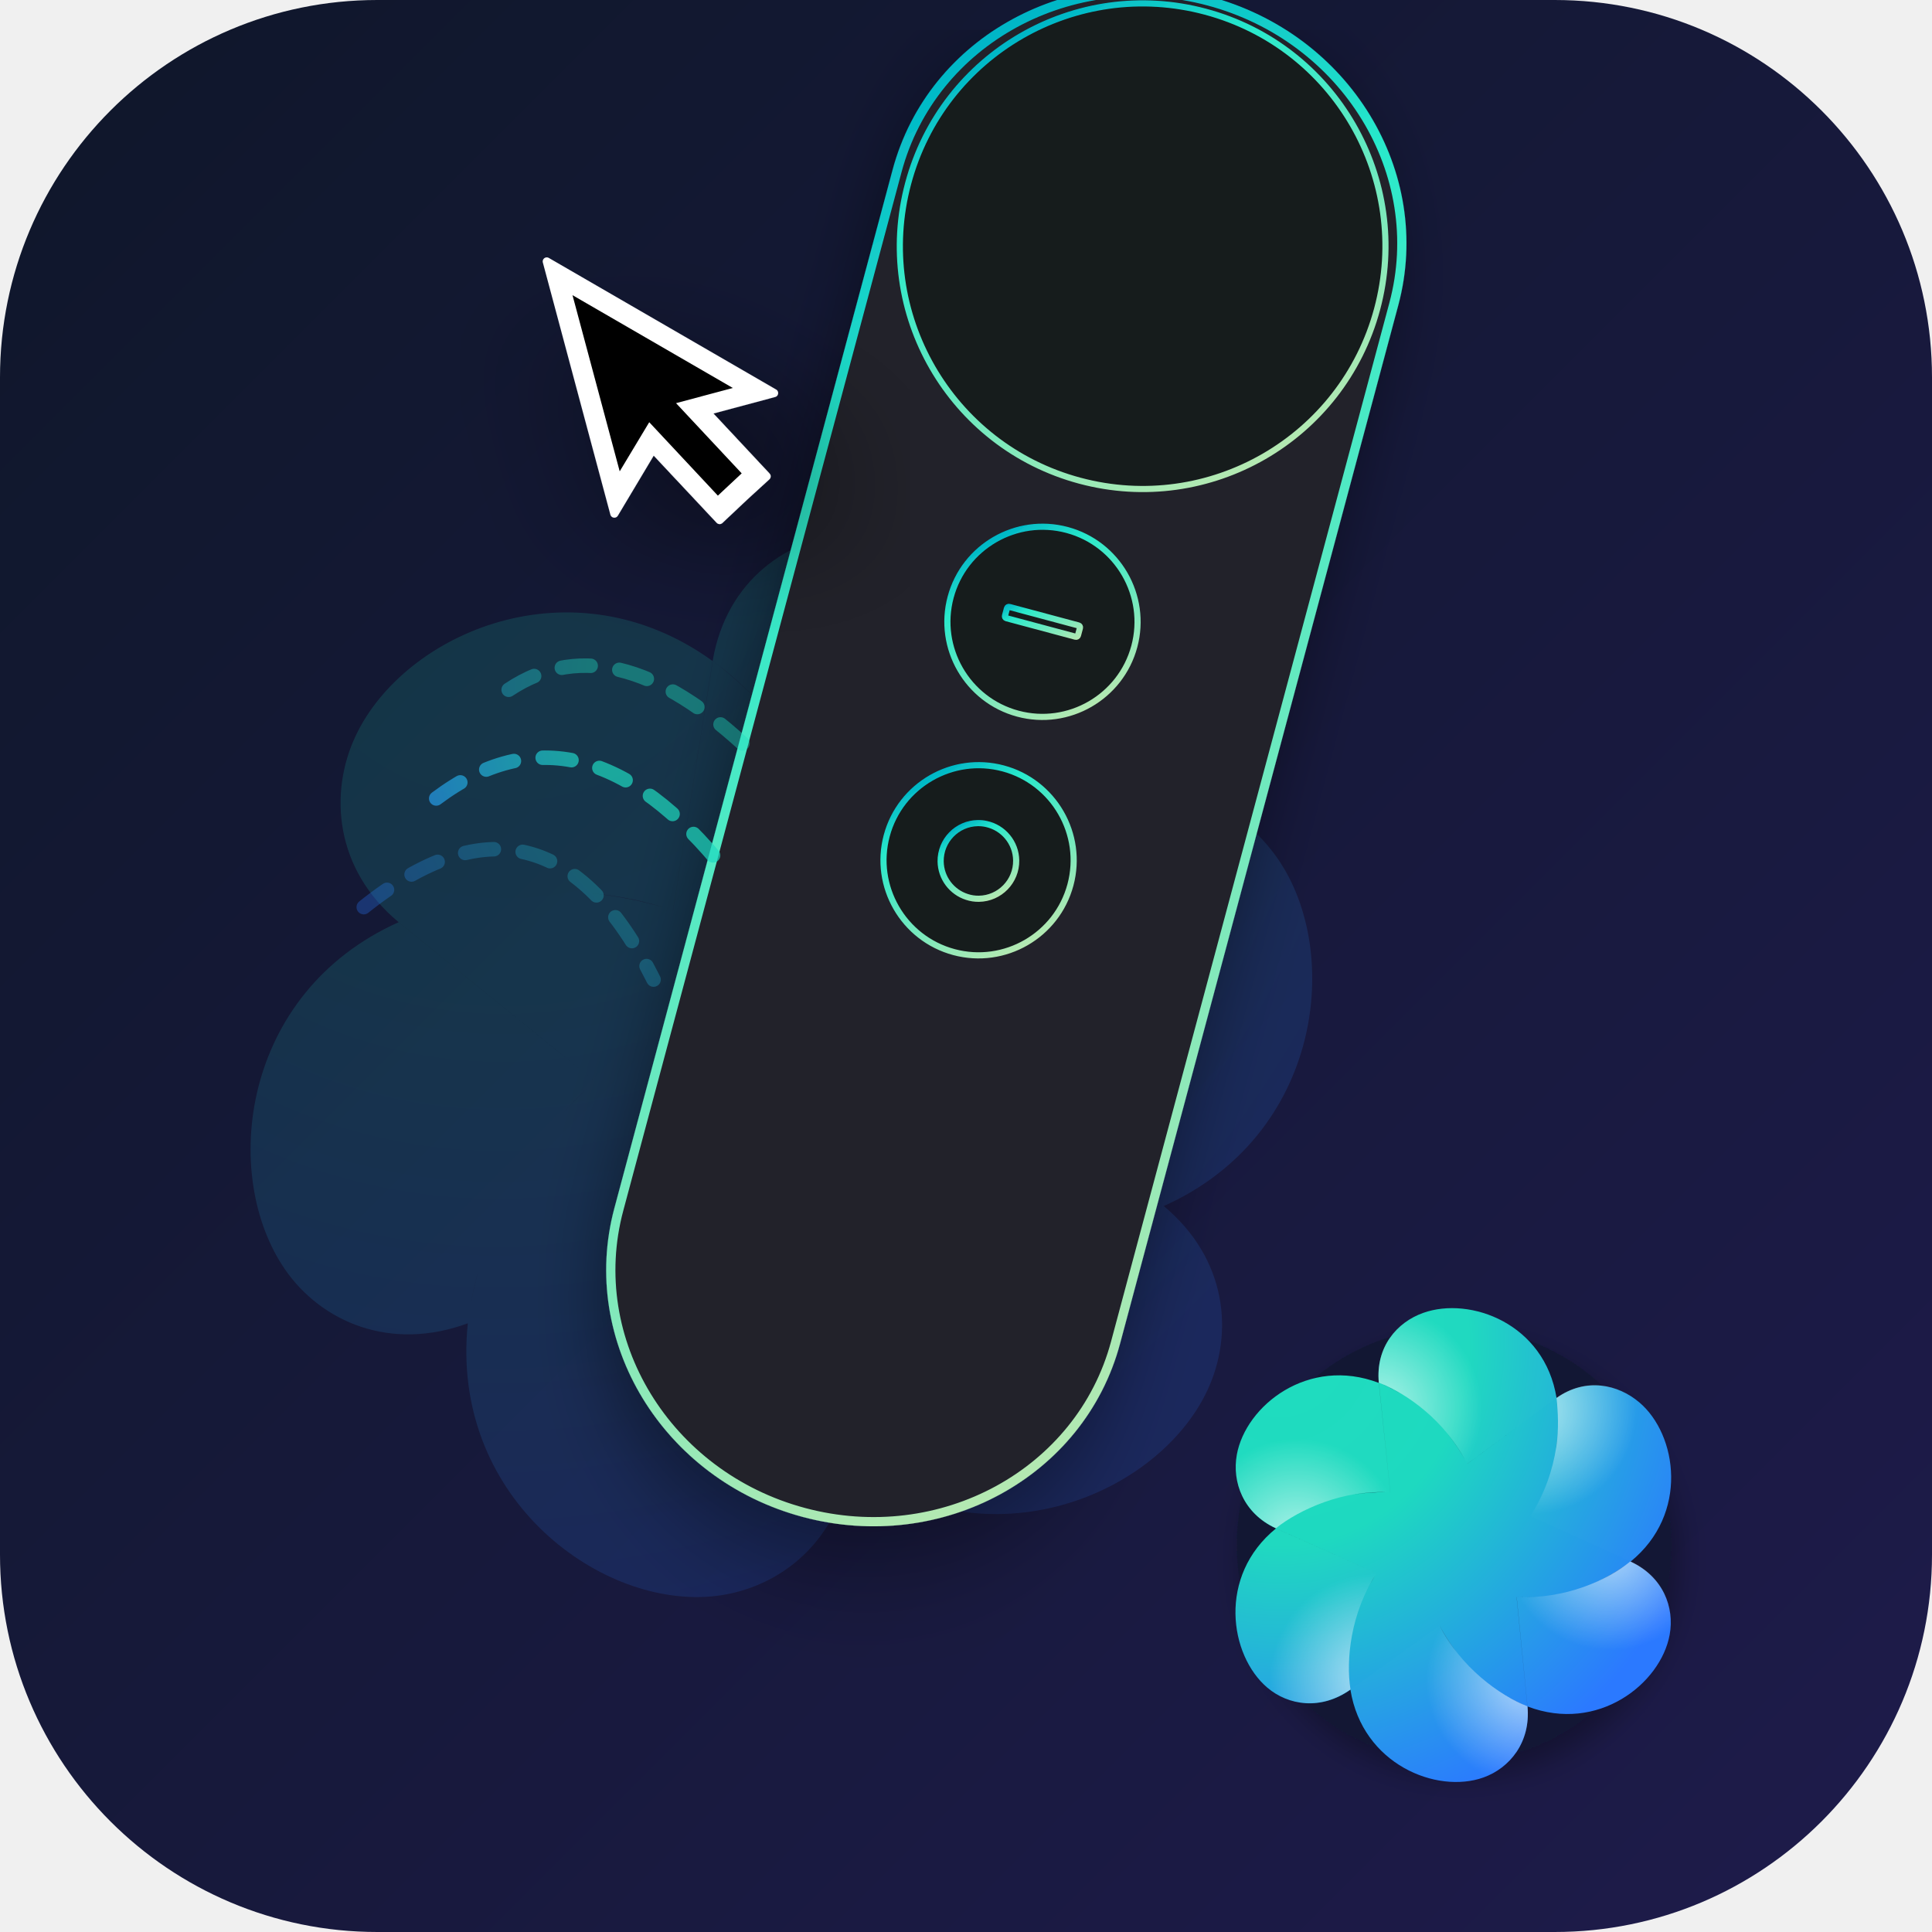
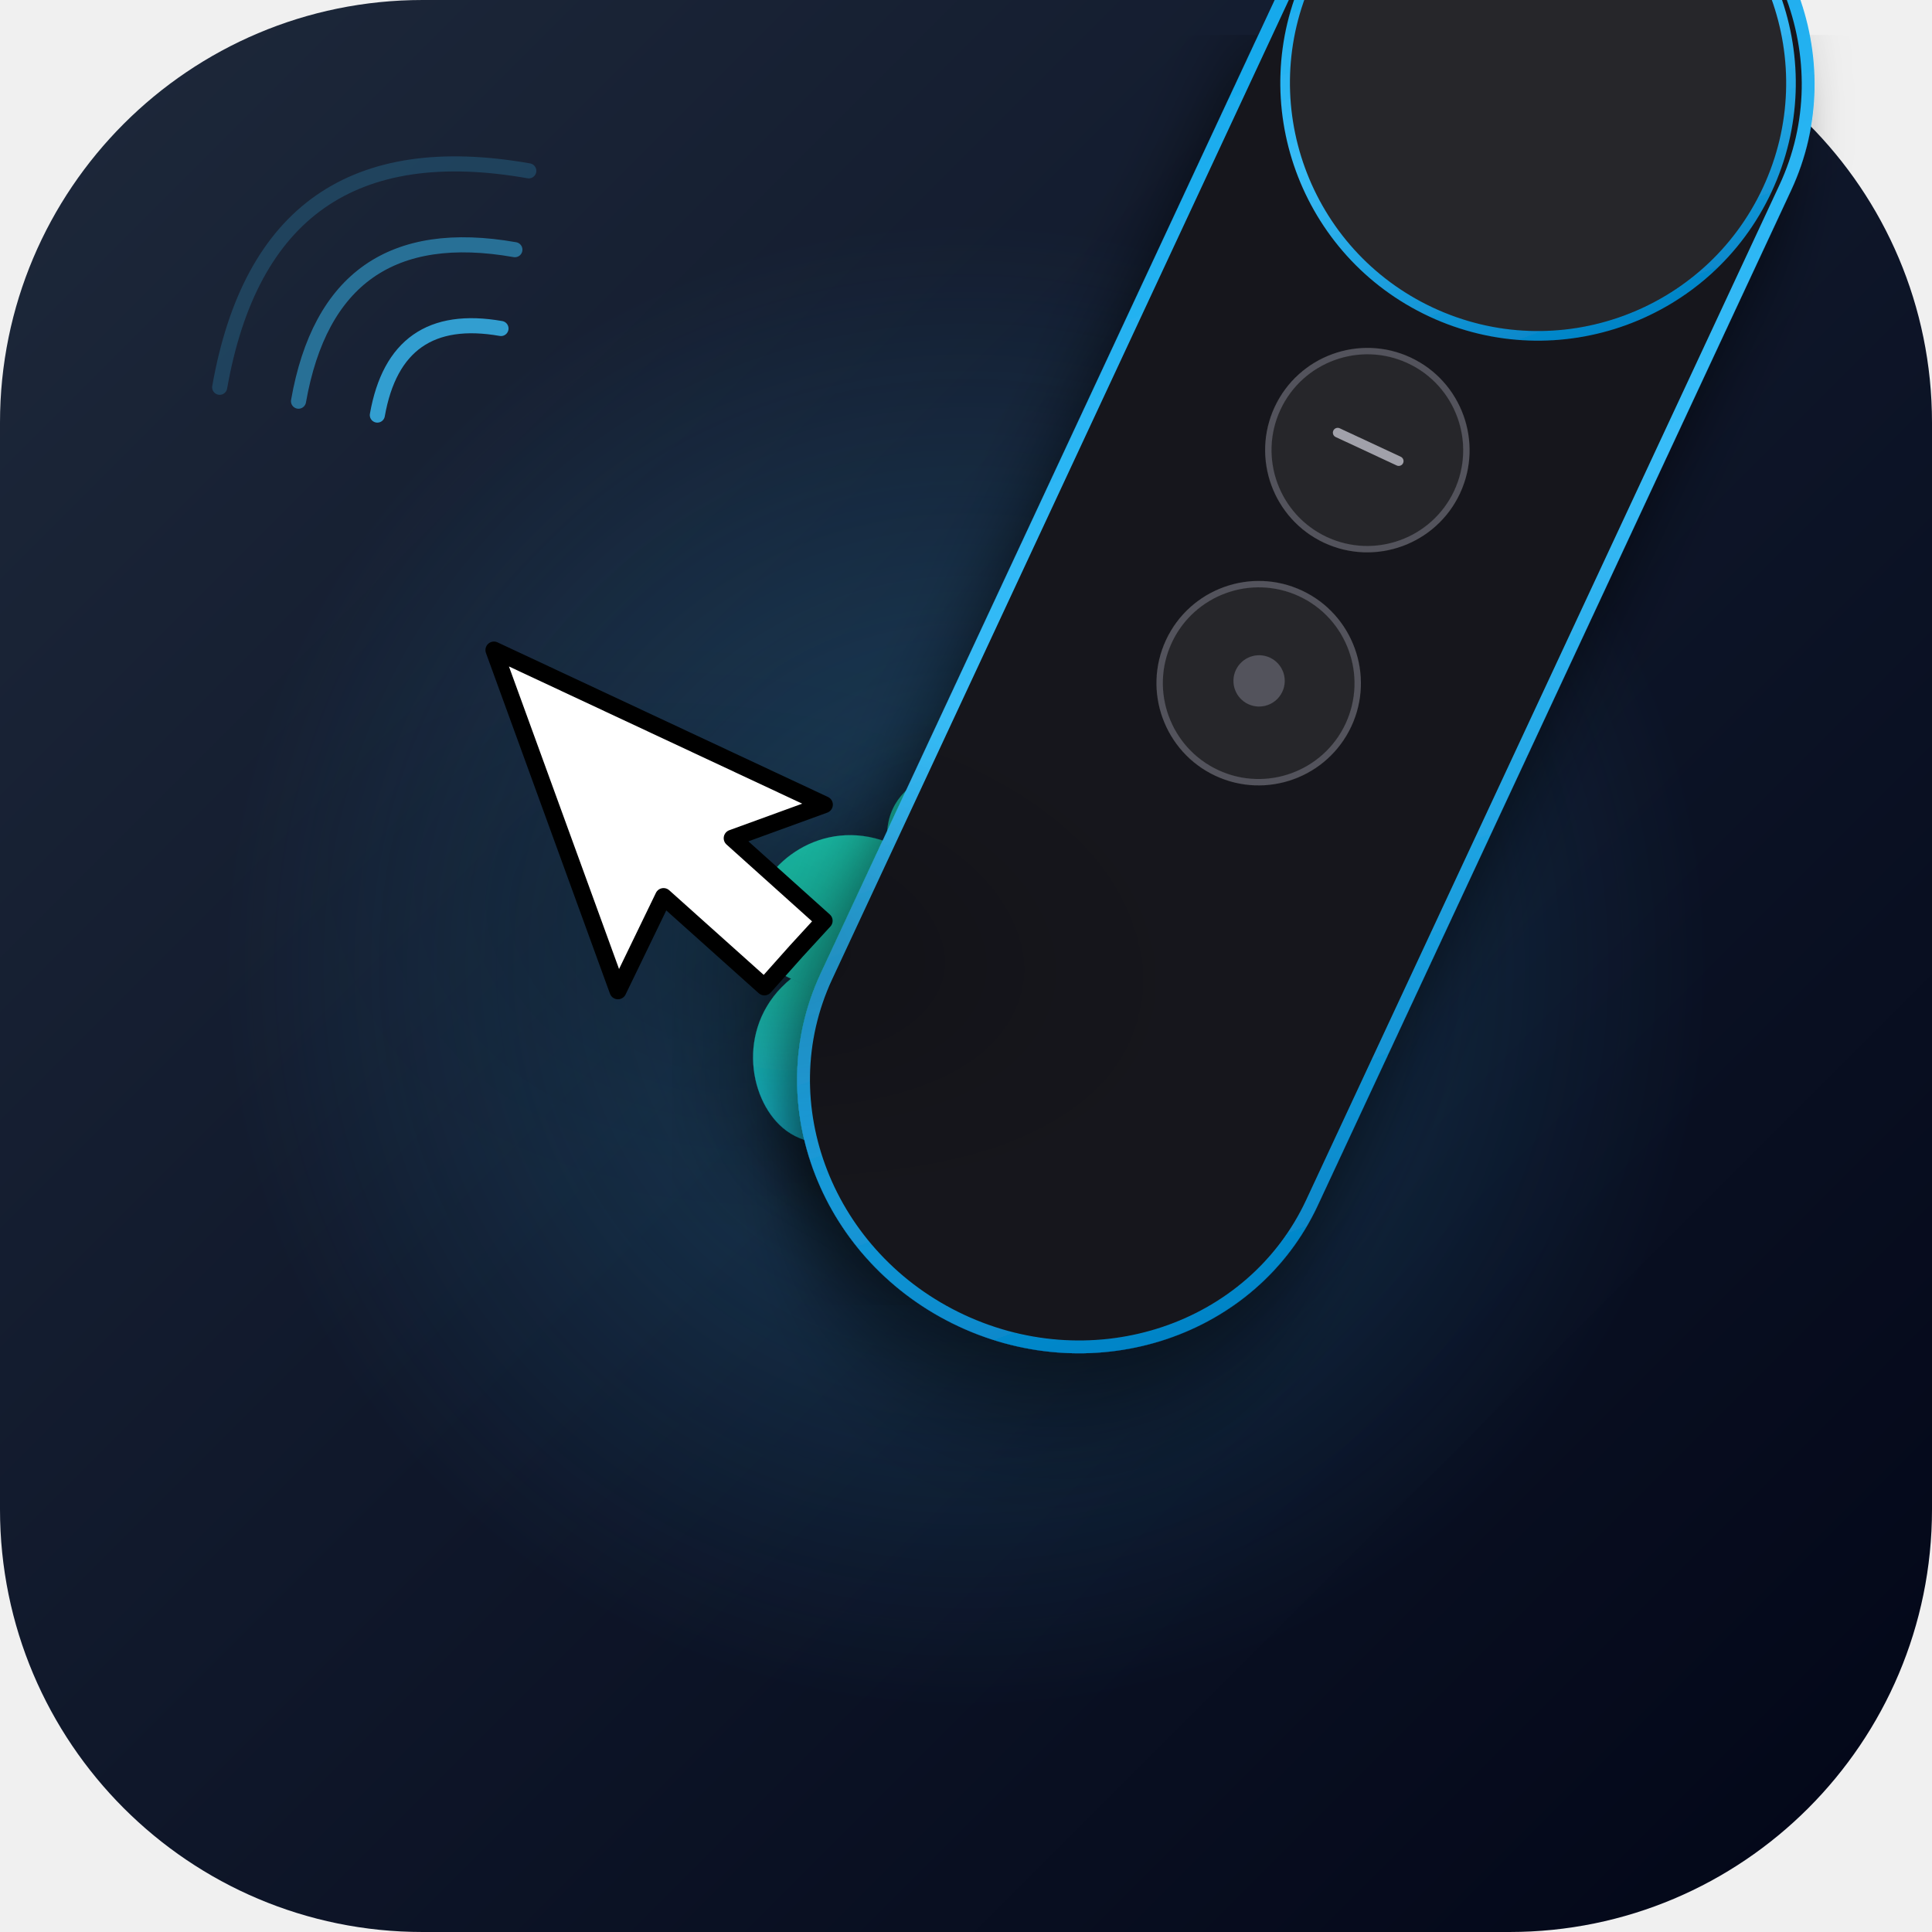
<svg xmlns="http://www.w3.org/2000/svg" width="512" height="512" viewBox="0 0 512 512">
  <defs>
    <linearGradient id="bg-grad" x1="0%" y1="0%" x2="100%" y2="100%">
-       <stop offset="0%" stop-color="#0F172A" />
-       <stop offset="100%" stop-color="#1E1B4B" />
+       <stop offset="0%" stop-color="#1E293B" />
+       <stop offset="50%" stop-color="#0F172A" />
+       <stop offset="100%" stop-color="#020617" />
    </linearGradient>
-     <linearGradient gradientUnits="userSpaceOnUse" id="ctrl-SVGID_1_" x1="108.538" x2="399.839" y1="110.247" y2="401.548">
-       <stop offset="0" style="stop-color:#00B6C7" />
-       <stop offset="0.23" style="stop-color:#29E9CB" />
-       <stop offset="1" style="stop-color:#B4E9B2" />
-     </linearGradient>
-     <linearGradient gradientUnits="userSpaceOnUse" id="ctrl-SVGID_2_" x1="197.583" x2="310.495" y1="27.824" y2="140.736">
-       <stop offset="0" style="stop-color:#00B6C7" />
-       <stop offset="0.23" style="stop-color:#29E9CB" />
-       <stop offset="1" style="stop-color:#B4E9B2" />
-     </linearGradient>
-     <linearGradient gradientUnits="userSpaceOnUse" id="ctrl-SVGID_3_" x1="231.654" x2="276.721" y1="187.998" y2="233.065">
-       <stop offset="0" style="stop-color:#00B6C7" />
-       <stop offset="0.23" style="stop-color:#29E9CB" />
-       <stop offset="1" style="stop-color:#B4E9B2" />
-     </linearGradient>
-     <linearGradient gradientUnits="userSpaceOnUse" id="ctrl-SVGID_4_" x1="246.583" x2="261.791" y1="202.93" y2="218.138">
-       <stop offset="0" style="stop-color:#00B6C7" />
-       <stop offset="0.23" style="stop-color:#29E9CB" />
-       <stop offset="1" style="stop-color:#B4E9B2" />
-     </linearGradient>
-     <linearGradient gradientUnits="userSpaceOnUse" id="ctrl-SVGID_5_" x1="231.655" x2="276.72" y1="268.168" y2="313.234">
-       <stop offset="0" style="stop-color:#00B6C7" />
-       <stop offset="0.23" style="stop-color:#29E9CB" />
-       <stop offset="1" style="stop-color:#B4E9B2" />
-     </linearGradient>
-     <linearGradient gradientUnits="userSpaceOnUse" id="ctrl-SVGID_6_" x1="244.798" x2="263.579" y1="281.533" y2="300.314">
-       <stop offset="0" style="stop-color:#00B6C7" />
-       <stop offset="0.23" style="stop-color:#29E9CB" />
-       <stop offset="1" style="stop-color:#B4E9B2" />
-     </linearGradient>
-     <radialGradient id="paint0_radial_0_4" cx="0" cy="0" r="1" gradientTransform="matrix(79.4171 105.738 -97.2246 86.3713 23.3114 19.744)" gradientUnits="userSpaceOnUse">
+     <radialGradient id="glow" cx="50%" cy="50%" r="50%">
+       <stop offset="0%" stop-color="#38BDF8" stop-opacity="0.25" />
+       <stop offset="100%" stop-color="#38BDF8" stop-opacity="0" />
+     </radialGradient>
+     <radialGradient id="daydream-grad" cx="0" cy="0" r="1" gradientTransform="matrix(79.4171 105.738 -97.2246 86.3713 23.3114 19.744)" gradientUnits="userSpaceOnUse">
      <stop stop-color="#1DDDBD" />
      <stop offset="0.413" stop-color="#1ED9C0" />
-       <stop offset="1" stop-color="#2978FF" />
+       <stop offset="1" stop-color="#0EA5E9" />
    </radialGradient>
-     <radialGradient id="paint1_radial_0_4" cx="0" cy="0" r="1" gradientTransform="matrix(-6.4989 -27.9377 28.2088 -6.43644 27.6637 75.3984)" gradientUnits="userSpaceOnUse">
-       <stop stop-color="white" />
-       <stop offset="1" stop-color="white" stop-opacity="0.01" />
-     </radialGradient>
-     <radialGradient id="paint2_radial_0_4" cx="0" cy="0" r="1" gradientTransform="matrix(-27.3814 -8.29805 8.55725 -27.6596 48.6335 113.016)" gradientUnits="userSpaceOnUse">
-       <stop stop-color="white" />
-       <stop offset="1" stop-color="white" stop-opacity="0.01" />
-     </radialGradient>
-     <radialGradient id="paint3_radial_0_4" cx="0" cy="0" r="1" gradientTransform="matrix(-20.8659 19.5459 -19.6496 -21.2048 91.7822 113.667)" gradientUnits="userSpaceOnUse">
-       <stop stop-color="white" />
-       <stop offset="1" stop-color="white" stop-opacity="0.01" />
-     </radialGradient>
-     <radialGradient id="paint4_radial_0_4" cx="0" cy="0" r="1" gradientTransform="matrix(6.47942 27.8189 -28.1243 6.40907 113.899 76.6821)" gradientUnits="userSpaceOnUse">
-       <stop stop-color="white" />
-       <stop offset="1" stop-color="white" stop-opacity="0.01" />
-     </radialGradient>
-     <radialGradient id="paint5_radial_0_4" cx="0" cy="0" r="1" gradientTransform="matrix(27.4995 8.38409 -8.49477 27.6183 92.737 38.8607)" gradientUnits="userSpaceOnUse">
-       <stop stop-color="white" />
-       <stop offset="1" stop-color="white" stop-opacity="0.01" />
-     </radialGradient>
-     <radialGradient id="paint6_radial_0_4" cx="0" cy="0" r="1" gradientTransform="matrix(21.0728 -19.6409 19.6489 21.0991 49.7609 38.4185)" gradientUnits="userSpaceOnUse">
-       <stop stop-color="white" />
-       <stop offset="1" stop-color="white" stop-opacity="0.01" />
-     </radialGradient>
-     <clipPath id="clip0_0_4">
-       <rect width="142" height="152" fill="white" />
-     </clipPath>
-     <filter id="shadow" x="-20%" y="-20%" width="140%" height="140%">
-       <feDropShadow dx="2" dy="4" stdDeviation="4" flood-opacity="0.5" />
+     <linearGradient gradientUnits="userSpaceOnUse" id="ctrl-1" x1="108.5" x2="399.8" y1="110.2" y2="401.5">
+       <stop offset="0" stop-color="#0EA5E9" />
+       <stop offset="0.5" stop-color="#38BDF8" />
+       <stop offset="1" stop-color="#0284C7" />
+     </linearGradient>
+     <linearGradient gradientUnits="userSpaceOnUse" id="ctrl-2" x1="197.5" x2="310.4" y1="27.8" y2="140.7">
+       <stop offset="0" stop-color="#0EA5E9" />
+       <stop offset="0.5" stop-color="#38BDF8" />
+       <stop offset="1" stop-color="#0284C7" />
+     </linearGradient>
+     <filter id="drop-shadow" x="-20%" y="-20%" width="140%" height="140%">
+       <feDropShadow dx="0" dy="12" stdDeviation="16" flood-color="#000000" flood-opacity="0.6" />
    </filter>
-     <filter id="ctrl-shadow" x="-20%" y="-20%" width="140%" height="140%">
-       <feDropShadow dx="0" dy="10" stdDeviation="15" flood-opacity="0.4" />
+     <filter id="cursor-shadow" x="-50%" y="-50%" width="200%" height="200%">
+       <feDropShadow dx="2" dy="6" stdDeviation="6" flood-color="#000000" flood-opacity="0.4" />
    </filter>
  </defs>
-   <rect width="512" height="512" rx="100" fill="url(#bg-grad)" />
-   <g transform="translate(100, 80) scale(2.2) rotate(15)" opacity="0.15">
-     <g clip-path="url(#clip0_0_4)">
-       <path fill-rule="evenodd" clip-rule="evenodd" d="M74.611 53.691L74.614 53.696L89.474 42.73L74.611 53.691ZM99.118 35.617L99.275 35.502C95.972 14.944 75.409 7.385 62.459 12.01C55.239 14.589 49.279 21.404 50.21 31.32C52.377 32.147 54.806 33.355 57.31 34.937C55.469 33.793 53.53 32.762 51.499 31.857C51.13 31.69 50.597 31.476 50.225 31.326L53.375 61.573L53.369 61.573L50.212 31.339C30.758 23.921 13.485 37.601 11.016 51.128C9.639 58.67 12.761 67.354 21.814 71.506C22.056 71.312 22.306 71.117 22.565 70.922C22.307 71.119 22.031 71.337 21.816 71.508L49.567 83.898C49.567 83.898 49.566 83.898 49.566 83.898L21.817 71.517C5.666 84.657 8.952 106.561 19.432 115.463C25.27 120.423 34.252 121.775 42.369 116.028C42.37 116.034 42.371 116.04 42.372 116.046L42.373 116.045C45.684 136.592 66.145 144.887 79.091 140.263C86.311 137.684 92.181 130.582 91.251 120.666L91.245 120.663L88.248 90.49C90.225 90.583 92.209 90.556 94.187 90.407C92.262 90.557 90.285 90.592 88.268 90.492L91.253 120.654C110.708 128.072 128.03 114.379 130.5 100.852C131.875 93.317 128.702 84.832 119.667 80.676L119.683 80.664L119.706 80.674C135.858 67.535 132.62 45.63 122.14 36.728C116.299 31.766 107.392 29.757 99.272 35.516L99.271 35.511L99.118 35.617ZM42.133 113.965C42.002 112.451 41.943 110.945 41.954 109.451C41.934 111.043 41.997 112.556 42.133 113.965ZM46.824 88.792C47.522 87.36 48.291 85.962 49.125 84.603C48.272 85.98 47.507 87.38 46.824 88.792ZM71.831 105.881C70.012 103.587 68.369 101.075 67.009 98.363L67.012 98.36C68.388 101.009 69.999 103.527 71.831 105.881ZM90.295 120.28C88.976 119.722 87.578 119.028 86.141 118.205C87.427 118.927 88.758 119.596 90.13 120.208C90.185 120.232 90.24 120.256 90.295 120.28ZM118.578 81.502C115.644 83.615 112.547 85.35 109.348 86.715C112.987 85.186 116.12 83.352 118.578 81.502ZM99.177 49.173C99.162 49.27 99.147 49.367 99.131 49.465C99.376 47.867 99.54 46.248 99.621 44.612C99.555 46.097 99.416 47.623 99.177 49.173ZM99.344 36.293C99.398 36.858 99.45 37.439 99.494 38.035C99.47 37.761 99.444 37.488 99.415 37.214C99.397 37.047 99.379 36.792 99.36 36.523L99.36 36.523L99.36 36.523L99.36 36.522L99.36 36.522L99.344 36.293ZM74.093 52.722C72.656 50.101 70.984 47.614 69.092 45.298C70.939 47.535 72.64 50.011 74.093 52.722ZM52.165 61.531C49.111 61.463 46.045 61.684 43.012 62.2C45.983 61.663 49.063 61.405 52.165 61.531ZM24.566 69.514C24.008 69.885 23.455 70.269 22.908 70.666C23.43 70.282 23.984 69.897 24.566 69.514Z" fill="url(#paint0_radial_0_4)" />
-     </g>
+   <rect width="512" height="512" rx="112" fill="url(#bg-grad)" />
+   <circle cx="256" cy="256" r="200" fill="url(#glow)" />
+   <g transform="translate(190, 195) scale(0.9)" opacity="0.9" filter="url(#drop-shadow)">
+     <path d="M74.611 53.691L74.614 53.696L89.474 42.73L74.611 53.691ZM99.118 35.617L99.275 35.502C95.972 14.944 75.409 7.385 62.459 12.01C55.239 14.589 49.279 21.404 50.21 31.32C52.377 32.147 54.806 33.355 57.31 34.937C55.469 33.793 53.53 32.762 51.499 31.857C51.13 31.69 50.597 31.476 50.225 31.326L53.375 61.573L53.369 61.573L50.212 31.339C30.758 23.921 13.485 37.601 11.016 51.128C9.639 58.67 12.761 67.354 21.814 71.506C22.056 71.312 22.306 71.117 22.565 70.922C22.307 71.119 22.031 71.337 21.816 71.508L49.567 83.898C49.567 83.898 49.566 83.898 49.566 83.898L21.817 71.517C5.666 84.657 8.952 106.561 19.432 115.463C25.27 120.423 34.252 121.775 42.369 116.028C42.37 116.034 42.371 116.04 42.372 116.046L42.373 116.045C45.684 136.592 66.145 144.887 79.091 140.263C86.311 137.684 92.181 130.582 91.251 120.666L91.245 120.663L88.248 90.49C90.225 90.583 92.209 90.556 94.187 90.407C92.262 90.557 90.285 90.592 88.268 90.492L91.253 120.654C110.708 128.072 128.03 114.379 130.5 100.852C131.875 93.317 128.702 84.832 119.667 80.676L119.683 80.664L119.706 80.674C135.858 67.535 132.62 45.63 122.14 36.728C116.299 31.766 107.392 29.757 99.272 35.516L99.271 35.511L99.118 35.617ZM42.133 113.965C42.002 112.451 41.943 110.945 41.954 109.451C41.934 111.043 41.997 112.556 42.133 113.965ZM46.824 88.792C47.522 87.36 48.291 85.962 49.125 84.603C48.272 85.98 47.507 87.38 46.824 88.792ZM71.831 105.881C70.012 103.587 68.369 101.075 67.009 98.363L67.012 98.36C68.388 101.009 69.999 103.527 71.831 105.881ZM90.295 120.28C88.976 119.722 87.578 119.028 86.141 118.205C87.427 118.927 88.758 119.596 90.13 120.208C90.185 120.232 90.24 120.256 90.295 120.28ZM118.578 81.502C115.644 83.615 112.547 85.35 109.348 86.715C112.987 85.186 116.12 83.352 118.578 81.502ZM99.177 49.173C99.162 49.27 99.147 49.367 99.131 49.465C99.376 47.867 99.54 46.248 99.621 44.612C99.555 46.097 99.416 47.623 99.177 49.173ZM99.344 36.293C99.398 36.858 99.45 37.439 99.494 38.035C99.47 37.761 99.444 37.488 99.415 37.214C99.397 37.047 99.379 36.792 99.36 36.523L99.36 36.523L99.36 36.523L99.36 36.522L99.36 36.522L99.344 36.293ZM74.093 52.722C72.656 50.101 70.984 47.614 69.092 45.298C70.939 47.535 72.64 50.011 74.093 52.722ZM52.165 61.531C49.111 61.463 46.045 61.684 43.012 62.2C45.983 61.663 49.063 61.405 52.165 61.531ZM24.566 69.514C24.008 69.885 23.455 70.269 22.908 70.666C23.43 70.282 23.984 69.897 24.566 69.514Z" fill="url(#daydream-grad)" />
  </g>
-   <g transform="translate(10, 10) scale(0.96)">
-     <g transform="translate(40, -10) rotate(15 256 256) scale(0.85)" filter="url(#ctrl-shadow)">
-       <path d="M337.694,81.3 c0-43.9-37.389-79.488-83.507-79.488c-46.121,0-83.507,35.587-83.507,79.488v349.192l0,0v0.002 c0,43.897,37.386,79.486,83.507,79.486c46.118,0,83.507-35.589,83.507-79.486C337.694,428.314,337.694,83.481,337.694,81.3z" fill="#20232A" stroke="url(#ctrl-SVGID_1_)" stroke-miterlimit="10" stroke-width="3" />
-       <circle cx="254.038" cy="84.279" fill="#181A1E" r="78.841" stroke="url(#ctrl-SVGID_2_)" stroke-miterlimit="10" stroke-width="2" />
-       <g>
-         <path d="M254.188,179.649 c-17.028,0-30.881,13.854-30.881,30.882c0,17.027,13.853,30.881,30.881,30.881c17.027,0,30.88-13.854,30.88-30.881 C285.067,193.503,271.215,179.649,254.188,179.649z" fill="#181A1E" stroke="url(#ctrl-SVGID_3_)" stroke-miterlimit="10" stroke-width="2" />
-         <path d="M265.828,208.644h-0.221 c-0.005,0-0.01-0.003-0.015-0.003h-23.047c-0.347,0-0.63,0.283-0.63,0.63v0.004v0.118v2.031v0.371c0,0.347,0.283,0.63,0.63,0.63 h23.282c0.347,0,0.63-0.283,0.63-0.63v-2.521C266.458,208.927,266.175,208.644,265.828,208.644z" fill="#181A1E" stroke="url(#ctrl-SVGID_4_)" stroke-miterlimit="10" stroke-width="2" />
-       </g>
-       <path d="M254.188,259.819 c-17.028,0-30.881,13.854-30.881,30.882c0,17.026,13.853,30.88,30.881,30.88c17.027,0,30.88-13.854,30.88-30.88 C285.067,273.673,271.215,259.819,254.188,259.819z" fill="#181A1E" stroke="url(#ctrl-SVGID_5_)" stroke-miterlimit="10" stroke-width="2" />
-       <path d="M265.995,287.587 c-1.574-5.579-6.789-9.174-12.359-8.925c-0.931,0.032-1.868,0.181-2.792,0.439c-6.504,1.836-10.302,8.643-8.466,15.146 c1.469,5.207,6.098,8.697,11.229,8.938c1.289,0.078,2.593-0.059,3.909-0.431C264.037,300.915,267.834,294.109,265.995,287.587z" fill="#181A1E" stroke="url(#ctrl-SVGID_6_)" stroke-miterlimit="10" stroke-width="2" />
-     </g>
-     <g transform="translate(140, 60) scale(4.5) rotate(-15)" filter="url(#shadow)">
-       <path d="m6.148 18.473 1.863-1.003 1.615-.839-2.568-4.816h4.332l-11.379-11.408v16.015l3.316-3.221z" fill="#ffffff" stroke="#ffffff" stroke-width="0.5" stroke-linejoin="round" />
-       <path d="m6.431 17 1.765-.941-2.775-5.202h3.604l-8.025-8.043v11.188l2.53-2.442z" fill="#000000" />
-     </g>
-     <g transform="translate(180, 160)" stroke="url(#paint0_radial_0_4)" stroke-width="4" stroke-linecap="round" fill="none">
-       <path d="M-50,20 Q-20,0 20,40" opacity="0.4" stroke-dasharray="8 8" />
-       <path d="M-70,50 Q-30,20 10,70" opacity="0.7" stroke-dasharray="8 8" />
-       <path d="M-90,80 Q-40,40 -10,100" opacity="0.3" stroke-dasharray="8 8" />
-     </g>
-     <g transform="translate(320, 340) scale(1)">
-       <circle cx="71" cy="76" r="60" fill="#0F172A" opacity="0.6" filter="url(#shadow)" />
-       <g clip-path="url(#clip0_0_4)">
-         <path fill-rule="evenodd" clip-rule="evenodd" d="M74.611 53.691L74.614 53.696L89.474 42.73L74.611 53.691ZM99.118 35.617L99.275 35.502C95.972 14.944 75.409 7.385 62.459 12.01C55.239 14.589 49.279 21.404 50.21 31.32C52.377 32.147 54.806 33.355 57.31 34.937C55.469 33.793 53.53 32.762 51.499 31.857C51.13 31.69 50.597 31.476 50.225 31.326L53.375 61.573L53.369 61.573L50.212 31.339C30.758 23.921 13.485 37.601 11.016 51.128C9.639 58.67 12.761 67.354 21.814 71.506C22.056 71.312 22.306 71.117 22.565 70.922C22.307 71.119 22.031 71.337 21.816 71.508L49.567 83.898C49.567 83.898 49.566 83.898 49.566 83.898L21.817 71.517C5.666 84.657 8.952 106.561 19.432 115.463C25.27 120.423 34.252 121.775 42.369 116.028C42.37 116.034 42.371 116.04 42.372 116.046L42.373 116.045C45.684 136.592 66.145 144.887 79.091 140.263C86.311 137.684 92.181 130.582 91.251 120.666L91.245 120.663L88.248 90.49C90.225 90.583 92.209 90.556 94.187 90.407C92.262 90.557 90.285 90.592 88.268 90.492L91.253 120.654C110.708 128.072 128.03 114.379 130.5 100.852C131.875 93.317 128.702 84.832 119.667 80.676L119.683 80.664L119.706 80.674C135.858 67.535 132.62 45.63 122.14 36.728C116.299 31.766 107.392 29.757 99.272 35.516L99.271 35.511L99.118 35.617ZM42.133 113.965C42.002 112.451 41.943 110.945 41.954 109.451C41.934 111.043 41.997 112.556 42.133 113.965ZM46.824 88.792C47.522 87.36 48.291 85.962 49.125 84.603C48.272 85.98 47.507 87.38 46.824 88.792ZM71.831 105.881C70.012 103.587 68.369 101.075 67.009 98.363L67.012 98.36C68.388 101.009 69.999 103.527 71.831 105.881ZM90.295 120.28C88.976 119.722 87.578 119.028 86.141 118.205C87.427 118.927 88.758 119.596 90.13 120.208C90.185 120.232 90.24 120.256 90.295 120.28ZM118.578 81.502C115.644 83.615 112.547 85.35 109.348 86.715C112.987 85.186 116.12 83.352 118.578 81.502ZM99.177 49.173C99.162 49.27 99.147 49.367 99.131 49.465C99.376 47.867 99.54 46.248 99.621 44.612C99.555 46.097 99.416 47.623 99.177 49.173ZM99.344 36.293C99.398 36.858 99.45 37.439 99.494 38.035C99.47 37.761 99.444 37.488 99.415 37.214C99.397 37.047 99.379 36.792 99.36 36.523L99.36 36.523L99.36 36.523L99.36 36.522L99.36 36.522L99.344 36.293ZM74.093 52.722C72.656 50.101 70.984 47.614 69.092 45.298C70.939 47.535 72.64 50.011 74.093 52.722ZM52.165 61.531C49.111 61.463 46.045 61.684 43.012 62.2C45.983 61.663 49.063 61.405 52.165 61.531ZM24.566 69.514C24.008 69.885 23.455 70.269 22.908 70.666C23.43 70.282 23.984 69.897 24.566 69.514Z" fill="url(#paint0_radial_0_4)" />
-         <g id="white gradients">
-           <path id="Path 2 Copy 11" opacity="0.65" fill-rule="evenodd" clip-rule="evenodd" d="M53.372 61.545L50.212 31.285C30.758 23.867 13.485 37.547 11.016 51.075C9.639 58.616 12.761 67.3 21.814 71.452C28.267 66.271 40.737 60.623 53.372 61.545Z" fill="url(#paint1_radial_0_4)" />
-           <path id="Path 2 Copy 6" opacity="0.65" fill-rule="evenodd" clip-rule="evenodd" d="M49.57 83.846L21.817 71.463C5.666 84.603 8.952 106.507 19.432 115.41C25.275 120.373 34.267 121.724 42.39 115.959C41.106 107.78 42.39 94.963 49.57 83.846Z" fill="url(#paint2_radial_0_4)" />
-           <path id="Path 2 Copy 7" opacity="0.65" fill-rule="evenodd" clip-rule="evenodd" d="M67.008 98.306L42.371 115.977C45.674 136.534 66.142 144.834 79.091 140.209C86.311 137.631 92.181 130.528 91.251 120.612C83.576 117.664 72.756 109.775 67.008 98.306Z" fill="url(#paint3_radial_0_4)" />
-           <path id="Path 2 Copy 8" opacity="0.65" fill-rule="evenodd" clip-rule="evenodd" d="M88.268 90.438L91.253 120.6C110.708 128.018 128.03 114.325 130.5 100.798C131.877 93.256 128.697 84.764 119.644 80.612C113.387 85.749 101.708 91.107 88.268 90.438Z" fill="url(#paint4_radial_0_4)" />
-           <path id="Path 2 Copy 9" opacity="0.65" fill-rule="evenodd" clip-rule="evenodd" d="M92.056 68.107L119.706 80.62C135.858 67.481 132.62 45.576 122.14 36.674C116.297 31.711 107.388 29.702 99.265 35.466C99.677 39.36 99.949 44.117 99.177 49.119C98.222 55.309 96.058 61.828 92.056 68.107Z" fill="url(#paint5_radial_0_4)" />
-           <path id="Path 2 Copy 10" opacity="0.65" fill-rule="evenodd" clip-rule="evenodd" d="M74.601 53.644L99.275 35.448C95.972 14.89 75.409 7.331 62.459 11.956C55.239 14.535 49.279 21.35 50.21 31.267C57.797 34.162 68.598 41.726 74.601 53.644Z" fill="url(#paint6_radial_0_4)" />
-         </g>
-       </g>
-     </g>
+   <g transform="translate(110, -50) rotate(25 256 256) scale(0.85)" filter="url(#drop-shadow)">
+     <path d="M337.694,81.3 c0-43.9-37.389-79.488-83.507-79.488c-46.121,0-83.507,35.587-83.507,79.488v349.192 c0,43.897,37.386,79.486,83.507,79.486c46.118,0,83.507-35.589,83.507-79.486V81.3z" fill="#18181B" stroke="url(#ctrl-1)" stroke-width="4" />
+     <circle cx="254.038" cy="84.279" fill="#27272A" r="78.841" stroke="url(#ctrl-2)" stroke-width="3" />
+     <path d="M254.188,179.649 c-17.028,0-30.881,13.854-30.881,30.882c0,17.027,13.853,30.881,30.881,30.881c17.027,0,30.88-13.854,30.88-30.881 C285.067,193.503,271.215,179.649,254.188,179.649z" fill="#27272A" stroke="#52525B" stroke-width="2" />
+     <rect x="242" y="208" width="24" height="3" rx="1.5" fill="#A1A1AA" />
+     <path d="M254.188,259.819 c-17.028,0-30.881,13.854-30.881,30.882c0,17.026,13.853,30.88,30.881,30.88c17.027,0,30.88-13.854,30.88-30.88 C285.067,273.673,271.215,259.819,254.188,259.819z" fill="#27272A" stroke="#52525B" stroke-width="2" />
+     <circle cx="254" cy="290" r="8" fill="#52525B" />
+   </g>
+   <g transform="translate(100, 110) rotate(-35)" stroke="#38BDF8" stroke-width="4" stroke-linecap="round" fill="none">
+     <path d="M 0,0 Q 20,-20 40,0" opacity="0.8" />
+     <path d="M -15,-15 Q 20,-50 55,-15" opacity="0.5" />
+     <path d="M -30,-30 Q 20,-80 70,-30" opacity="0.2" />
+   </g>
+   <g transform="translate(130, 170) scale(6) rotate(-20)" filter="url(#cursor-shadow)">
+     <path d="m6.148 18.473 1.863-1.003 1.615-.839-2.568-4.816h4.332l-11.379-11.408v16.015l3.316-3.221z" fill="#FFFFFF" stroke="#000000" stroke-width="0.75" stroke-linejoin="round" />
  </g>
</svg>
